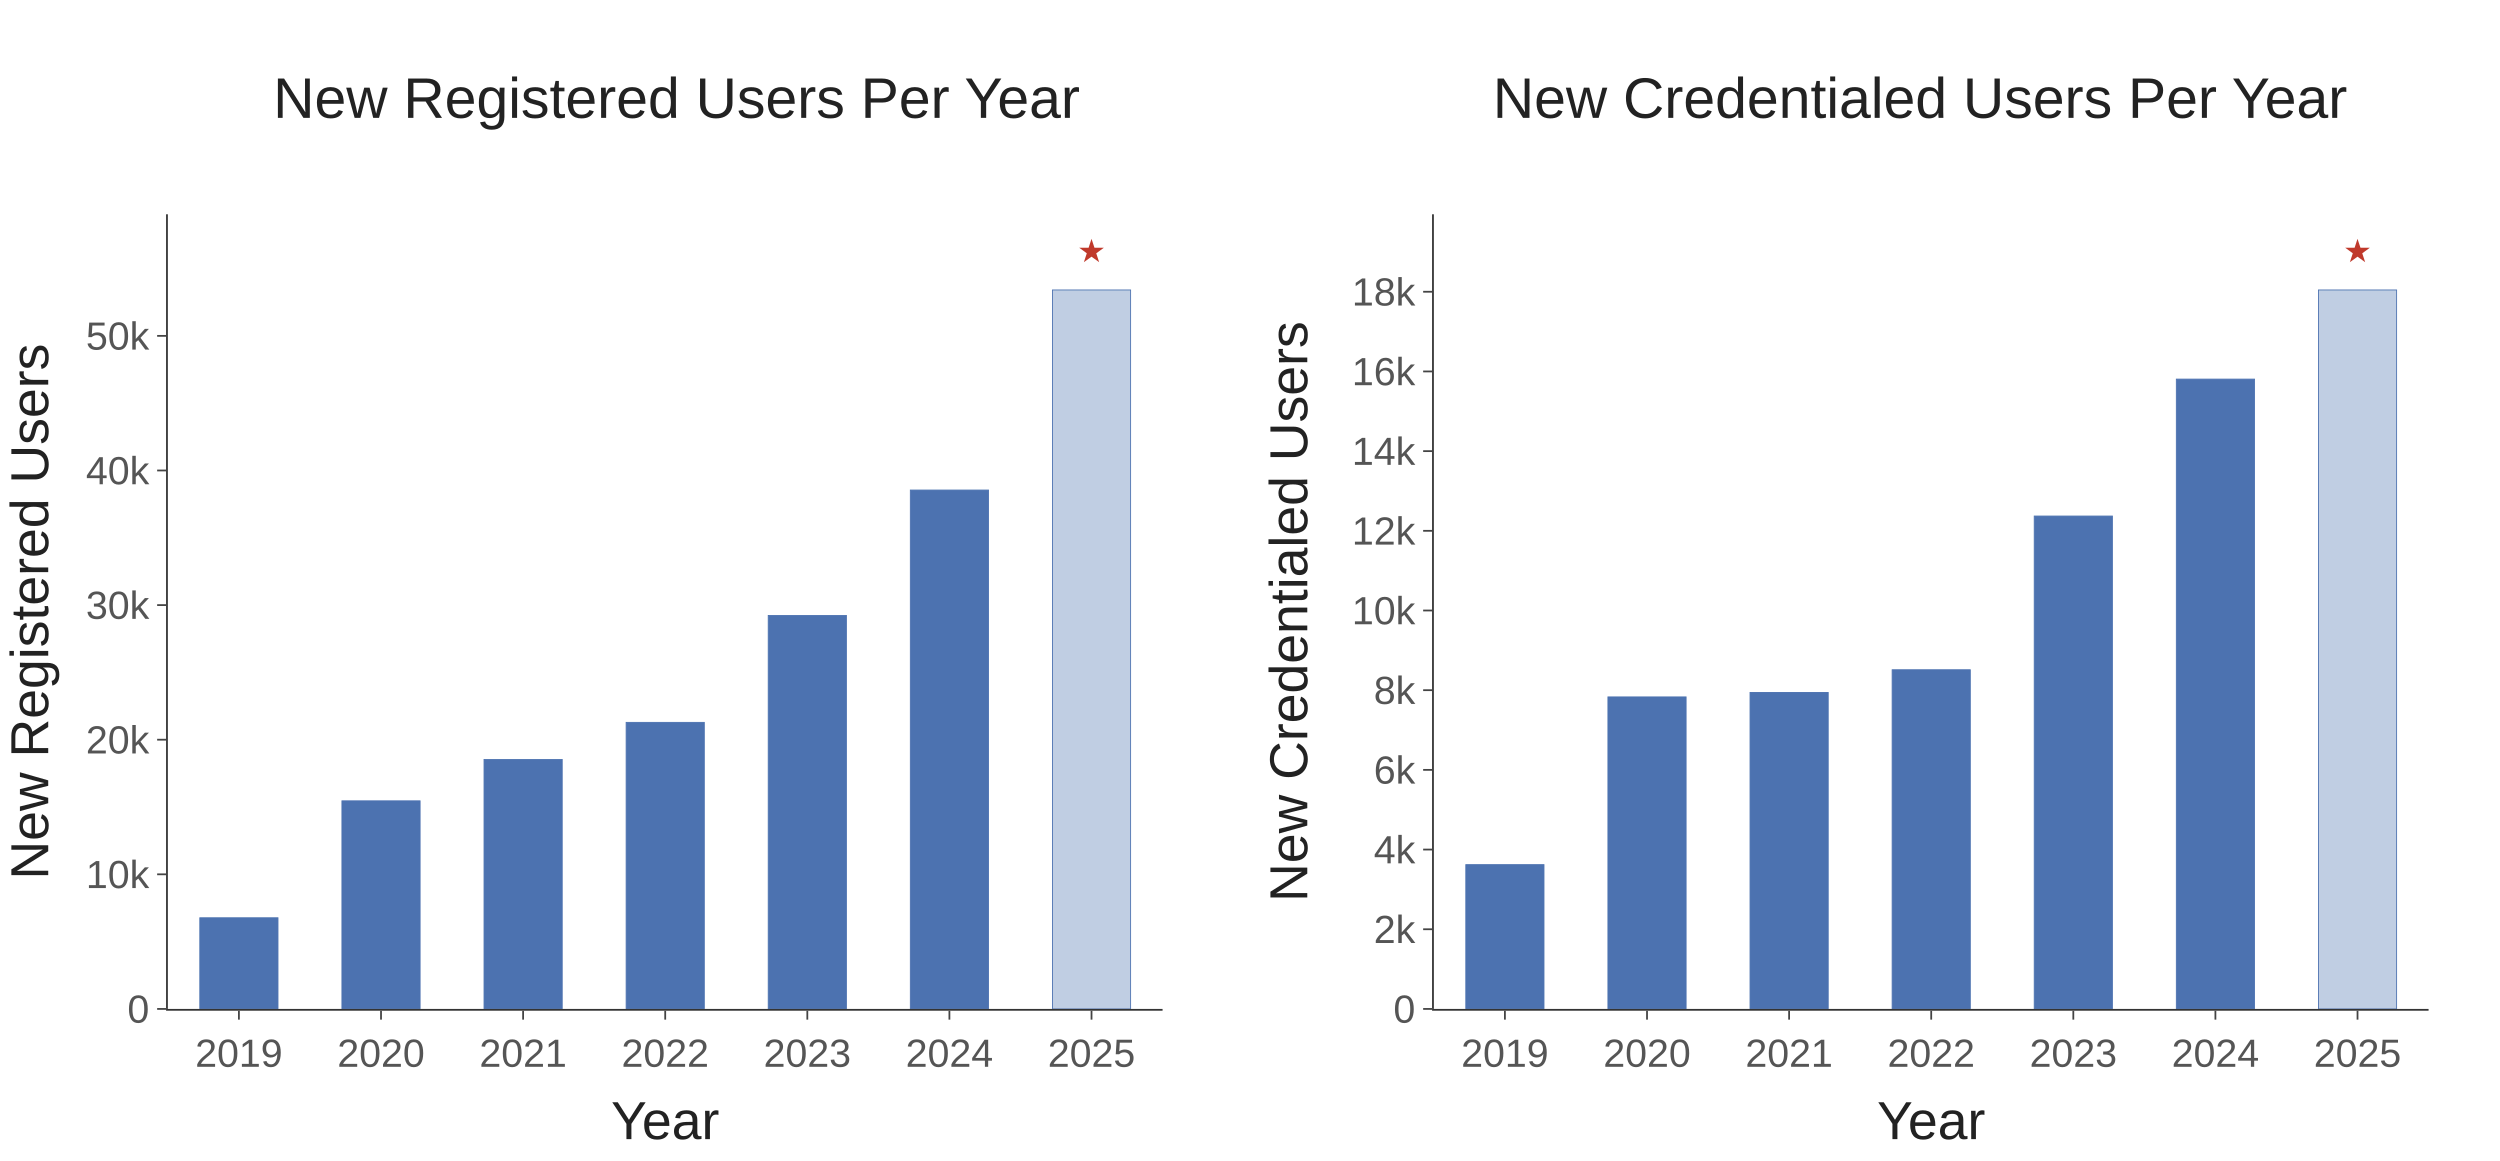
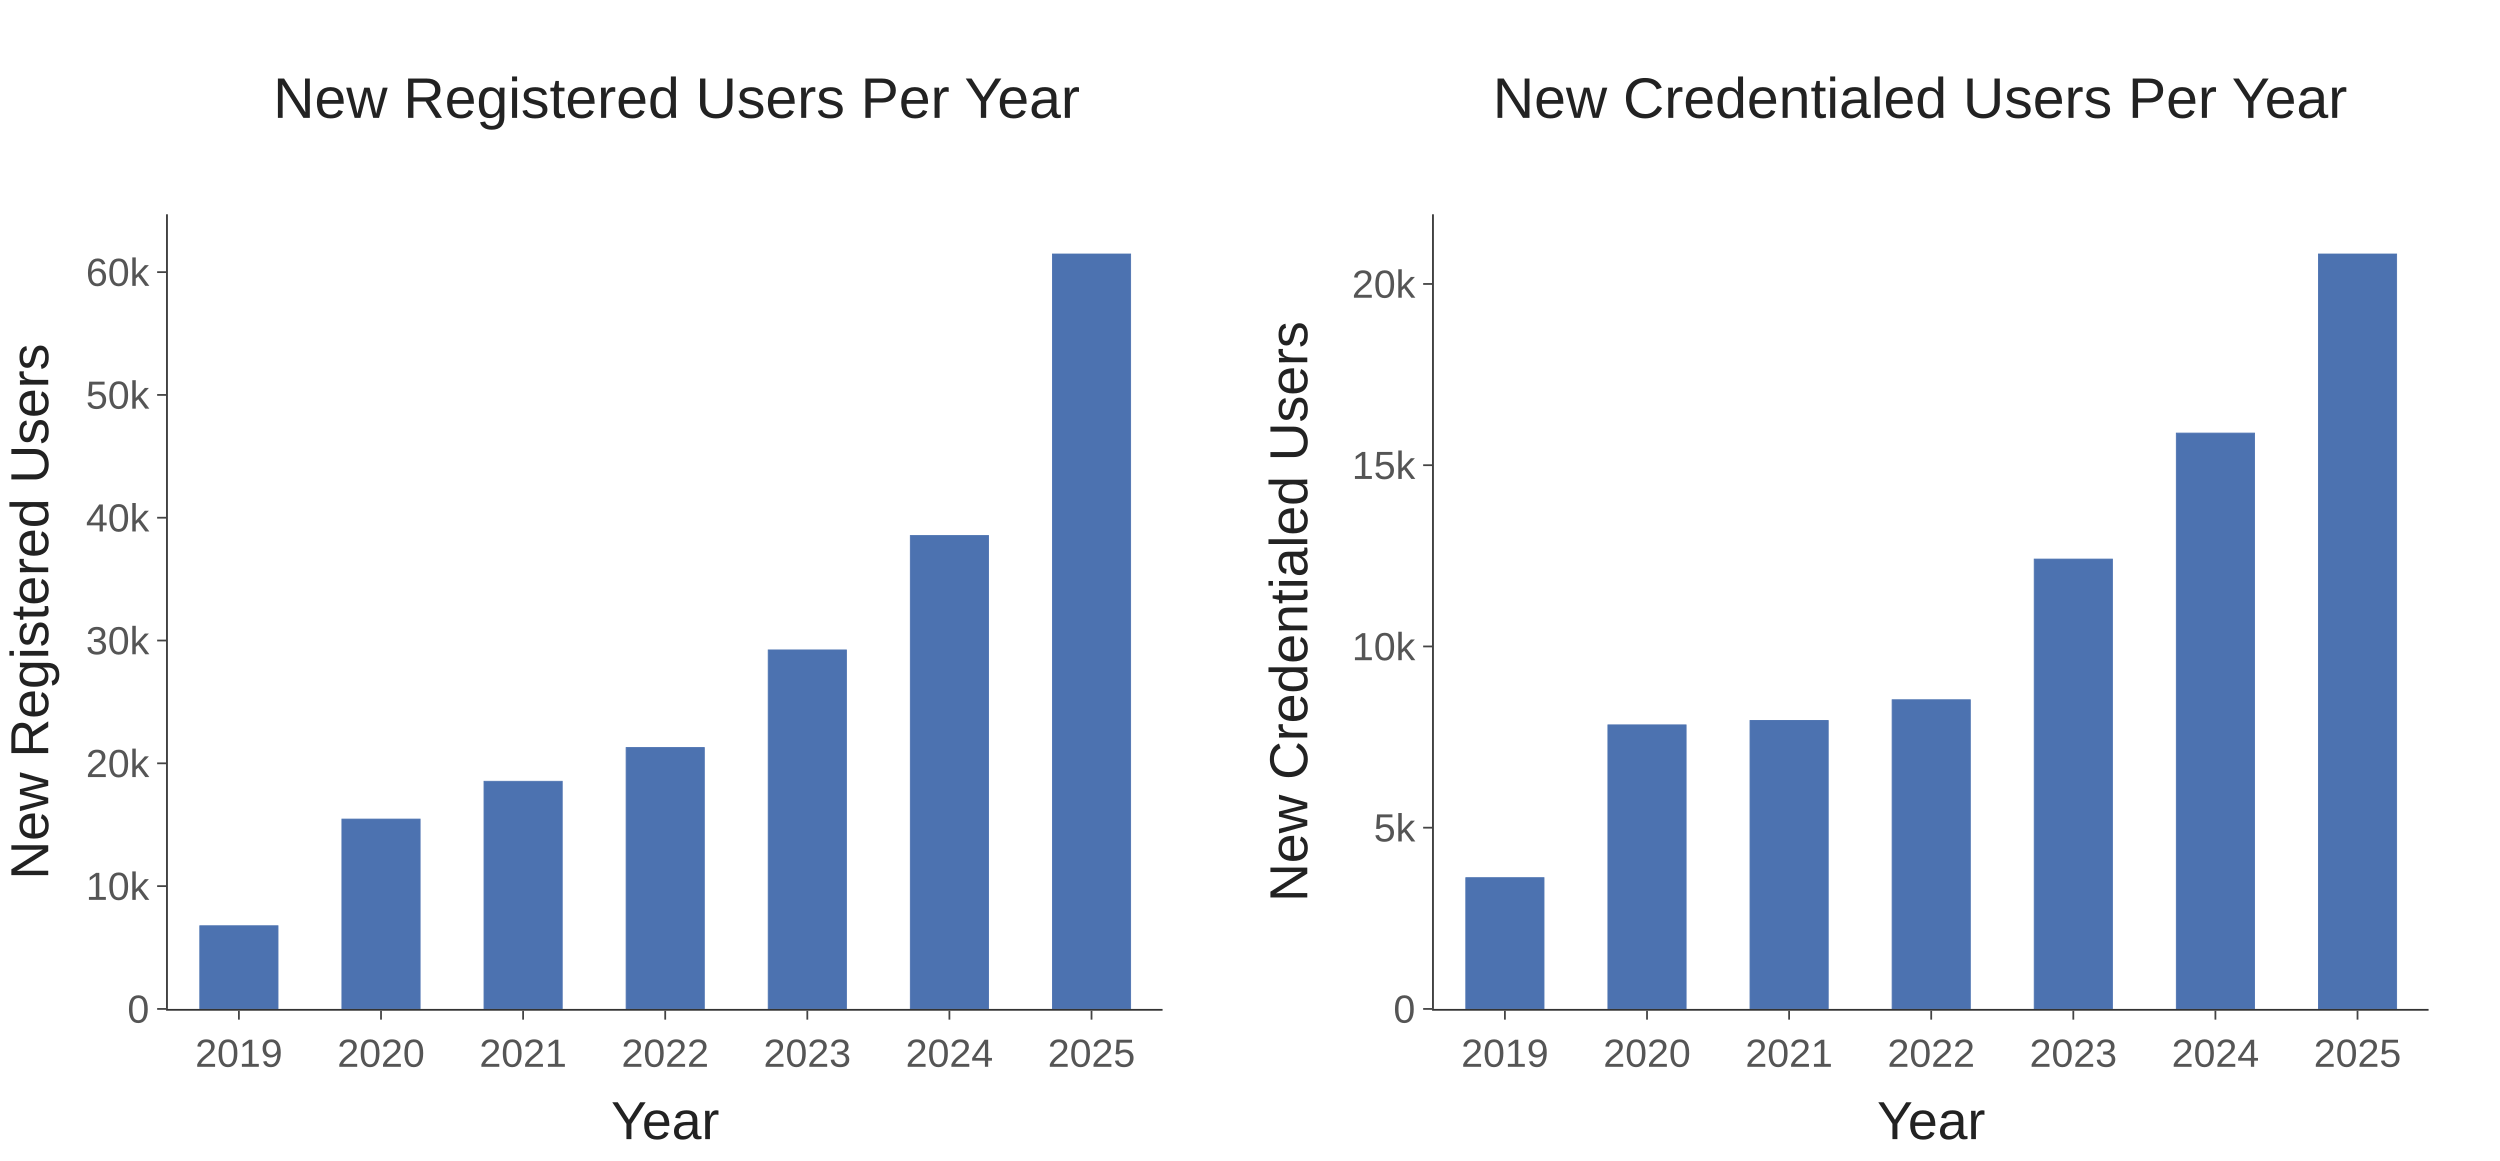
<svg xmlns="http://www.w3.org/2000/svg" class="main-svg" width="1400" height="650" style="" viewBox="0 0 1400 650">
  <rect x="0" y="0" width="1400" height="650" style="fill: rgb(255, 255, 255); fill-opacity: 1;" />
-   <defs id="defs-36086d">
+   <defs id="defs-283d58">
    <g class="clips">
-       <clipPath id="clip36086dxyplot" class="plotclip">
+       <clipPath id="clip283d58xyplot" class="plotclip">
        <rect width="557.04" height="445" />
      </clipPath>
-       <clipPath id="clip36086dx2y2plot" class="plotclip">
+       <clipPath id="clip283d58x2y2plot" class="plotclip">
        <rect width="557.04" height="445" />
      </clipPath>
-       <clipPath class="axesclip" id="clip36086dx">
+       <clipPath class="axesclip" id="clip283d58x">
        <rect x="94" y="0" width="557.04" height="650" />
      </clipPath>
-       <clipPath class="axesclip" id="clip36086dy">
+       <clipPath class="axesclip" id="clip283d58y">
        <rect x="0" y="120" width="1400" height="445" />
      </clipPath>
-       <clipPath class="axesclip" id="clip36086dxy">
+       <clipPath class="axesclip" id="clip283d58xy">
        <rect x="94" y="120" width="557.04" height="445" />
      </clipPath>
-       <clipPath class="axesclip" id="clip36086dy2">
+       <clipPath class="axesclip" id="clip283d58y2">
        <rect x="0" y="120" width="1400" height="445" />
      </clipPath>
-       <clipPath class="axesclip" id="clip36086dxy2">
+       <clipPath class="axesclip" id="clip283d58xy2">
        <rect x="94" y="120" width="557.04" height="445" />
      </clipPath>
-       <clipPath class="axesclip" id="clip36086dx2">
+       <clipPath class="axesclip" id="clip283d58x2">
        <rect x="802.96" y="0" width="557.04" height="650" />
      </clipPath>
-       <clipPath class="axesclip" id="clip36086dx2y">
+       <clipPath class="axesclip" id="clip283d58x2y">
        <rect x="802.96" y="120" width="557.04" height="445" />
      </clipPath>
-       <clipPath class="axesclip" id="clip36086dx2y2">
+       <clipPath class="axesclip" id="clip283d58x2y2">
        <rect x="802.96" y="120" width="557.04" height="445" />
      </clipPath>
    </g>
    <g class="gradients" />
    <g class="patterns" />
  </defs>
  <g class="bglayer" />
  <g class="layer-below">
    <g class="imagelayer" />
    <g class="shapelayer" />
  </g>
  <g class="cartesianlayer">
    <g class="subplot xy">
      <g class="layer-subplot">
        <g class="shapelayer" />
        <g class="imagelayer" />
      </g>
      <g class="minor-gridlayer">
        <g class="x" />
        <g class="y" />
      </g>
      <g class="gridlayer">
        <g class="x" />
        <g class="y" />
      </g>
      <g class="zerolinelayer" />
      <g class="layer-between">
        <g class="shapelayer" />
        <g class="imagelayer" />
      </g>
      <path class="xlines-below" />
      <path class="ylines-below" />
      <g class="overlines-below" />
      <g class="xaxislayer-below" />
      <g class="yaxislayer-below" />
      <g class="overaxes-below" />
      <g class="overplot">
-         <g class="xy" transform="translate(94,120)" clip-path="url(#clip36086dxyplot)">
+         <g class="xy" transform="translate(94,120)" clip-path="url(#clip283d58xyplot)">
          <g class="barlayer mlayer">
            <g class="trace bars" style="opacity: 1;">
              <g class="points">
                <g class="point">
-                   <path d="M17.9,445V393.95H61.67V445Z" style="vector-effect: none; opacity: 1; stroke-width: 0.5px; fill: rgb(76, 114, 176); fill-opacity: 1; stroke: rgb(76, 114, 176); stroke-opacity: 1;" />
-                 </g>
-                 <g class="point">
-                   <path d="M97.48,445V328.47H141.25V445Z" style="vector-effect: none; opacity: 1; stroke-width: 0.5px; fill: rgb(76, 114, 176); fill-opacity: 1; stroke: rgb(76, 114, 176); stroke-opacity: 1;" />
-                 </g>
-                 <g class="point">
-                   <path d="M177.06,445V305.29H220.83V445Z" style="vector-effect: none; opacity: 1; stroke-width: 0.5px; fill: rgb(76, 114, 176); fill-opacity: 1; stroke: rgb(76, 114, 176); stroke-opacity: 1;" />
-                 </g>
-                 <g class="point">
-                   <path d="M256.64,445V284.55H300.4V445Z" style="vector-effect: none; opacity: 1; stroke-width: 0.5px; fill: rgb(76, 114, 176); fill-opacity: 1; stroke: rgb(76, 114, 176); stroke-opacity: 1;" />
-                 </g>
-                 <g class="point">
-                   <path d="M336.21,445V224.64H379.98V445Z" style="vector-effect: none; opacity: 1; stroke-width: 0.5px; fill: rgb(76, 114, 176); fill-opacity: 1; stroke: rgb(76, 114, 176); stroke-opacity: 1;" />
-                 </g>
-                 <g class="point">
-                   <path d="M415.79,445V154.42H459.56V445Z" style="vector-effect: none; opacity: 1; stroke-width: 0.5px; fill: rgb(76, 114, 176); fill-opacity: 1; stroke: rgb(76, 114, 176); stroke-opacity: 1;" />
-                 </g>
-                 <g class="point">
-                   <path d="M495.37,445V42.38H539.14V445Z" style="vector-effect: none; opacity: 1; stroke-width: 0.5px; fill: rgb(76, 114, 176); fill-opacity: 0.35; stroke: rgb(76, 114, 176); stroke-opacity: 1;" />
-                 </g>
-               </g>
-             </g>
-           </g>
-           <g class="scatterlayer mlayer">
-             <g class="trace scatter trace09f8a9" style="stroke-miterlimit: 2; opacity: 1;">
-               <g class="fills" />
-               <g class="errorbars" />
-               <g class="lines" />
-               <g class="points" />
-               <g class="text">
-                 <g class="textpoint" transform="translate(0,4.5)">
-                   <text x="517.25" y="22.25" text-anchor="middle" style="font-family: Arial; font-size: 18px; fill: rgb(192, 57, 43); fill-opacity: 1; white-space: pre;">★</text>
+                   <path d="M17.9,445V398.43H61.67V445Z" style="vector-effect: none; opacity: 1; stroke-width: 0.5px; fill: rgb(76, 114, 176); fill-opacity: 1; stroke: rgb(76, 114, 176); stroke-opacity: 1;" />
+                 </g>
+                 <g class="point">
+                   <path d="M97.48,445V338.69H141.25V445Z" style="vector-effect: none; opacity: 1; stroke-width: 0.5px; fill: rgb(76, 114, 176); fill-opacity: 1; stroke: rgb(76, 114, 176); stroke-opacity: 1;" />
+                 </g>
+                 <g class="point">
+                   <path d="M177.06,445V317.54H220.83V445Z" style="vector-effect: none; opacity: 1; stroke-width: 0.5px; fill: rgb(76, 114, 176); fill-opacity: 1; stroke: rgb(76, 114, 176); stroke-opacity: 1;" />
+                 </g>
+                 <g class="point">
+                   <path d="M256.64,445V298.63H300.4V445Z" style="vector-effect: none; opacity: 1; stroke-width: 0.5px; fill: rgb(76, 114, 176); fill-opacity: 1; stroke: rgb(76, 114, 176); stroke-opacity: 1;" />
+                 </g>
+                 <g class="point">
+                   <path d="M336.21,445V243.97H379.98V445Z" style="vector-effect: none; opacity: 1; stroke-width: 0.5px; fill: rgb(76, 114, 176); fill-opacity: 1; stroke: rgb(76, 114, 176); stroke-opacity: 1;" />
+                 </g>
+                 <g class="point">
+                   <path d="M415.79,445V179.92H459.56V445Z" style="vector-effect: none; opacity: 1; stroke-width: 0.5px; fill: rgb(76, 114, 176); fill-opacity: 1; stroke: rgb(76, 114, 176); stroke-opacity: 1;" />
+                 </g>
+                 <g class="point">
+                   <path d="M495.37,445V22.25H539.14V445Z" style="vector-effect: none; opacity: 1; stroke-width: 0.5px; fill: rgb(76, 114, 176); fill-opacity: 1; stroke: rgb(76, 114, 176); stroke-opacity: 1;" />
                </g>
              </g>
            </g>
          </g>
        </g>
      </g>
      <g class="zerolinelayer-above" />
      <path class="xlines-above crisp" d="M93,565.5H651.04" style="fill: none; stroke-width: 1px; stroke: rgb(51, 51, 51); stroke-opacity: 1;" />
      <path class="ylines-above crisp" d="M93.5,120V565" style="fill: none; stroke-width: 1px; stroke: rgb(51, 51, 51); stroke-opacity: 1;" />
      <g class="overlines-above" />
      <g class="xaxislayer-above">
        <path class="xtick ticks crisp" d="M0,566v5" transform="translate(133.79,0)" style="stroke: rgb(68, 68, 68); stroke-opacity: 1; stroke-width: 1px;" />
        <path class="xtick ticks crisp" d="M0,566v5" transform="translate(213.37,0)" style="stroke: rgb(68, 68, 68); stroke-opacity: 1; stroke-width: 1px;" />
        <path class="xtick ticks crisp" d="M0,566v5" transform="translate(292.94,0)" style="stroke: rgb(68, 68, 68); stroke-opacity: 1; stroke-width: 1px;" />
        <path class="xtick ticks crisp" d="M0,566v5" transform="translate(372.52,0)" style="stroke: rgb(68, 68, 68); stroke-opacity: 1; stroke-width: 1px;" />
        <path class="xtick ticks crisp" d="M0,566v5" transform="translate(452.1,0)" style="stroke: rgb(68, 68, 68); stroke-opacity: 1; stroke-width: 1px;" />
        <path class="xtick ticks crisp" d="M0,566v5" transform="translate(531.67,0)" style="stroke: rgb(68, 68, 68); stroke-opacity: 1; stroke-width: 1px;" />
        <path class="xtick ticks crisp" d="M0,566v5" transform="translate(611.25,0)" style="stroke: rgb(68, 68, 68); stroke-opacity: 1; stroke-width: 1px;" />
        <g class="xtick">
          <text text-anchor="middle" x="0" y="597.4" transform="translate(133.79,0)" style="font-family: Arial; font-size: 22px; fill: rgb(85, 85, 85); fill-opacity: 1; white-space: pre;">2019</text>
        </g>
        <g class="xtick">
          <text text-anchor="middle" x="0" y="597.4" style="font-family: Arial; font-size: 22px; fill: rgb(85, 85, 85); fill-opacity: 1; white-space: pre;" transform="translate(213.37,0)">2020</text>
        </g>
        <g class="xtick">
          <text text-anchor="middle" x="0" y="597.4" style="font-family: Arial; font-size: 22px; fill: rgb(85, 85, 85); fill-opacity: 1; white-space: pre;" transform="translate(292.94,0)">2021</text>
        </g>
        <g class="xtick">
          <text text-anchor="middle" x="0" y="597.4" style="font-family: Arial; font-size: 22px; fill: rgb(85, 85, 85); fill-opacity: 1; white-space: pre;" transform="translate(372.52,0)">2022</text>
        </g>
        <g class="xtick">
          <text text-anchor="middle" x="0" y="597.4" style="font-family: Arial; font-size: 22px; fill: rgb(85, 85, 85); fill-opacity: 1; white-space: pre;" transform="translate(452.1,0)">2023</text>
        </g>
        <g class="xtick">
          <text text-anchor="middle" x="0" y="597.4" style="font-family: Arial; font-size: 22px; fill: rgb(85, 85, 85); fill-opacity: 1; white-space: pre;" transform="translate(531.67,0)">2024</text>
        </g>
        <g class="xtick">
          <text text-anchor="middle" x="0" y="597.4" style="font-family: Arial; font-size: 22px; fill: rgb(85, 85, 85); fill-opacity: 1; white-space: pre;" transform="translate(611.25,0)">2025</text>
        </g>
      </g>
      <g class="yaxislayer-above">
        <path class="ytick ticks crisp" d="M93,0h-5" transform="translate(0,565)" style="stroke: rgb(68, 68, 68); stroke-opacity: 1; stroke-width: 1px;" />
-         <path class="ytick ticks crisp" d="M93,0h-5" transform="translate(0,489.62)" style="stroke: rgb(68, 68, 68); stroke-opacity: 1; stroke-width: 1px;" />
-         <path class="ytick ticks crisp" d="M93,0h-5" transform="translate(0,414.23)" style="stroke: rgb(68, 68, 68); stroke-opacity: 1; stroke-width: 1px;" />
-         <path class="ytick ticks crisp" d="M93,0h-5" transform="translate(0,338.85)" style="stroke: rgb(68, 68, 68); stroke-opacity: 1; stroke-width: 1px;" />
-         <path class="ytick ticks crisp" d="M93,0h-5" transform="translate(0,263.47)" style="stroke: rgb(68, 68, 68); stroke-opacity: 1; stroke-width: 1px;" />
-         <path class="ytick ticks crisp" d="M93,0h-5" transform="translate(0,188.09)" style="stroke: rgb(68, 68, 68); stroke-opacity: 1; stroke-width: 1px;" />
+         <path class="ytick ticks crisp" d="M93,0h-5" transform="translate(0,496.23)" style="stroke: rgb(68, 68, 68); stroke-opacity: 1; stroke-width: 1px;" />
+         <path class="ytick ticks crisp" d="M93,0h-5" transform="translate(0,427.46)" style="stroke: rgb(68, 68, 68); stroke-opacity: 1; stroke-width: 1px;" />
+         <path class="ytick ticks crisp" d="M93,0h-5" transform="translate(0,358.69)" style="stroke: rgb(68, 68, 68); stroke-opacity: 1; stroke-width: 1px;" />
+         <path class="ytick ticks crisp" d="M93,0h-5" transform="translate(0,289.92)" style="stroke: rgb(68, 68, 68); stroke-opacity: 1; stroke-width: 1px;" />
+         <path class="ytick ticks crisp" d="M93,0h-5" transform="translate(0,221.16)" style="stroke: rgb(68, 68, 68); stroke-opacity: 1; stroke-width: 1px;" />
+         <path class="ytick ticks crisp" d="M93,0h-5" transform="translate(0,152.39)" style="stroke: rgb(68, 68, 68); stroke-opacity: 1; stroke-width: 1px;" />
        <g class="ytick">
          <text text-anchor="end" x="83.6" y="7.7" transform="translate(0,565)" style="font-family: Arial; font-size: 22px; fill: rgb(85, 85, 85); fill-opacity: 1; white-space: pre;">0</text>
        </g>
        <g class="ytick">
-           <text text-anchor="end" x="83.6" y="7.7" style="font-family: Arial; font-size: 22px; fill: rgb(85, 85, 85); fill-opacity: 1; white-space: pre;" transform="translate(0,489.62)">10k</text>
-         </g>
-         <g class="ytick">
-           <text text-anchor="end" x="83.6" y="7.7" style="font-family: Arial; font-size: 22px; fill: rgb(85, 85, 85); fill-opacity: 1; white-space: pre;" transform="translate(0,414.23)">20k</text>
-         </g>
-         <g class="ytick">
-           <text text-anchor="end" x="83.6" y="7.7" style="font-family: Arial; font-size: 22px; fill: rgb(85, 85, 85); fill-opacity: 1; white-space: pre;" transform="translate(0,338.85)">30k</text>
-         </g>
-         <g class="ytick">
-           <text text-anchor="end" x="83.6" y="7.7" style="font-family: Arial; font-size: 22px; fill: rgb(85, 85, 85); fill-opacity: 1; white-space: pre;" transform="translate(0,263.47)">40k</text>
-         </g>
-         <g class="ytick">
-           <text text-anchor="end" x="83.6" y="7.7" style="font-family: Arial; font-size: 22px; fill: rgb(85, 85, 85); fill-opacity: 1; white-space: pre;" transform="translate(0,188.09)">50k</text>
+           <text text-anchor="end" x="83.6" y="7.7" style="font-family: Arial; font-size: 22px; fill: rgb(85, 85, 85); fill-opacity: 1; white-space: pre;" transform="translate(0,496.23)">10k</text>
+         </g>
+         <g class="ytick">
+           <text text-anchor="end" x="83.6" y="7.7" style="font-family: Arial; font-size: 22px; fill: rgb(85, 85, 85); fill-opacity: 1; white-space: pre;" transform="translate(0,427.46)">20k</text>
+         </g>
+         <g class="ytick">
+           <text text-anchor="end" x="83.6" y="7.7" style="font-family: Arial; font-size: 22px; fill: rgb(85, 85, 85); fill-opacity: 1; white-space: pre;" transform="translate(0,358.69)">30k</text>
+         </g>
+         <g class="ytick">
+           <text text-anchor="end" x="83.6" y="7.7" style="font-family: Arial; font-size: 22px; fill: rgb(85, 85, 85); fill-opacity: 1; white-space: pre;" transform="translate(0,289.92)">40k</text>
+         </g>
+         <g class="ytick">
+           <text text-anchor="end" x="83.6" y="7.7" style="font-family: Arial; font-size: 22px; fill: rgb(85, 85, 85); fill-opacity: 1; white-space: pre;" transform="translate(0,221.16)">50k</text>
+         </g>
+         <g class="ytick">
+           <text text-anchor="end" x="83.6" y="7.7" style="font-family: Arial; font-size: 22px; fill: rgb(85, 85, 85); fill-opacity: 1; white-space: pre;" transform="translate(0,152.39)">60k</text>
        </g>
      </g>
      <g class="overaxes-above" />
    </g>
    <g class="subplot x2y2">
      <g class="layer-subplot">
        <g class="shapelayer" />
        <g class="imagelayer" />
      </g>
      <g class="minor-gridlayer">
        <g class="x2" />
        <g class="y2" />
      </g>
      <g class="gridlayer">
        <g class="x2" />
        <g class="y2" />
      </g>
      <g class="zerolinelayer" />
      <g class="layer-between">
        <g class="shapelayer" />
        <g class="imagelayer" />
      </g>
      <path class="xlines-below" />
      <path class="ylines-below" />
      <g class="overlines-below" />
      <g class="xaxislayer-below" />
      <g class="yaxislayer-below" />
      <g class="overaxes-below" />
      <g class="overplot">
-         <g class="x2y2" transform="translate(802.96,120)" clip-path="url(#clip36086dx2y2plot)">
+         <g class="x2y2" transform="translate(802.96,120)" clip-path="url(#clip283d58x2y2plot)">
          <g class="barlayer mlayer">
            <g class="trace bars" style="opacity: 1;">
              <g class="points">
                <g class="point">
-                   <path d="M17.9,445V364.21H61.67V445Z" style="vector-effect: none; opacity: 1; stroke-width: 0.5px; fill: rgb(76, 114, 176); fill-opacity: 1; stroke: rgb(76, 114, 176); stroke-opacity: 1;" />
-                 </g>
-                 <g class="point">
-                   <path d="M97.48,445V270.28H141.25V445Z" style="vector-effect: none; opacity: 1; stroke-width: 0.5px; fill: rgb(76, 114, 176); fill-opacity: 1; stroke: rgb(76, 114, 176); stroke-opacity: 1;" />
-                 </g>
-                 <g class="point">
-                   <path d="M177.06,445V267.78H220.83V445Z" style="vector-effect: none; opacity: 1; stroke-width: 0.5px; fill: rgb(76, 114, 176); fill-opacity: 1; stroke: rgb(76, 114, 176); stroke-opacity: 1;" />
-                 </g>
-                 <g class="point">
-                   <path d="M256.64,445V255.06H300.4V445Z" style="vector-effect: none; opacity: 1; stroke-width: 0.5px; fill: rgb(76, 114, 176); fill-opacity: 1; stroke: rgb(76, 114, 176); stroke-opacity: 1;" />
-                 </g>
-                 <g class="point">
-                   <path d="M336.21,445V168.98H379.98V445Z" style="vector-effect: none; opacity: 1; stroke-width: 0.5px; fill: rgb(76, 114, 176); fill-opacity: 1; stroke: rgb(76, 114, 176); stroke-opacity: 1;" />
-                 </g>
-                 <g class="point">
-                   <path d="M415.79,445V92.32H459.56V445Z" style="vector-effect: none; opacity: 1; stroke-width: 0.5px; fill: rgb(76, 114, 176); fill-opacity: 1; stroke: rgb(76, 114, 176); stroke-opacity: 1;" />
-                 </g>
-                 <g class="point">
-                   <path d="M495.37,445V42.38H539.14V445Z" style="vector-effect: none; opacity: 1; stroke-width: 0.5px; fill: rgb(76, 114, 176); fill-opacity: 0.35; stroke: rgb(76, 114, 176); stroke-opacity: 1;" />
-                 </g>
-               </g>
-             </g>
-           </g>
-           <g class="scatterlayer mlayer">
-             <g class="trace scatter trace0c81ad" style="stroke-miterlimit: 2; opacity: 1;">
-               <g class="fills" />
-               <g class="errorbars" />
-               <g class="lines" />
-               <g class="points" />
-               <g class="text">
-                 <g class="textpoint" transform="translate(0,4.5)">
-                   <text x="517.25" y="22.25" text-anchor="middle" style="font-family: Arial; font-size: 18px; fill: rgb(192, 57, 43); fill-opacity: 1; white-space: pre;">★</text>
+                   <path d="M17.9,445V371.5H61.67V445Z" style="vector-effect: none; opacity: 1; stroke-width: 0.5px; fill: rgb(76, 114, 176); fill-opacity: 1; stroke: rgb(76, 114, 176); stroke-opacity: 1;" />
+                 </g>
+                 <g class="point">
+                   <path d="M97.48,445V285.94H141.25V445Z" style="vector-effect: none; opacity: 1; stroke-width: 0.5px; fill: rgb(76, 114, 176); fill-opacity: 1; stroke: rgb(76, 114, 176); stroke-opacity: 1;" />
+                 </g>
+                 <g class="point">
+                   <path d="M177.06,445V283.5H220.83V445Z" style="vector-effect: none; opacity: 1; stroke-width: 0.5px; fill: rgb(76, 114, 176); fill-opacity: 1; stroke: rgb(76, 114, 176); stroke-opacity: 1;" />
+                 </g>
+                 <g class="point">
+                   <path d="M256.64,445V271.87H300.4V445Z" style="vector-effect: none; opacity: 1; stroke-width: 0.5px; fill: rgb(76, 114, 176); fill-opacity: 1; stroke: rgb(76, 114, 176); stroke-opacity: 1;" />
+                 </g>
+                 <g class="point">
+                   <path d="M336.21,445V193.09H379.98V445Z" style="vector-effect: none; opacity: 1; stroke-width: 0.5px; fill: rgb(76, 114, 176); fill-opacity: 1; stroke: rgb(76, 114, 176); stroke-opacity: 1;" />
+                 </g>
+                 <g class="point">
+                   <path d="M415.79,445V122.55H459.56V445Z" style="vector-effect: none; opacity: 1; stroke-width: 0.5px; fill: rgb(76, 114, 176); fill-opacity: 1; stroke: rgb(76, 114, 176); stroke-opacity: 1;" />
+                 </g>
+                 <g class="point">
+                   <path d="M495.37,445V22.25H539.14V445Z" style="vector-effect: none; opacity: 1; stroke-width: 0.5px; fill: rgb(76, 114, 176); fill-opacity: 1; stroke: rgb(76, 114, 176); stroke-opacity: 1;" />
                </g>
              </g>
            </g>
          </g>
        </g>
      </g>
      <g class="zerolinelayer-above" />
      <path class="xlines-above crisp" d="M801.96,565.5H1360" style="fill: none; stroke-width: 1px; stroke: rgb(51, 51, 51); stroke-opacity: 1;" />
      <path class="ylines-above crisp" d="M802.46,120V565" style="fill: none; stroke-width: 1px; stroke: rgb(51, 51, 51); stroke-opacity: 1;" />
      <g class="overlines-above" />
      <g class="xaxislayer-above">
        <path class="x2tick ticks crisp" d="M0,566v5" transform="translate(842.75,0)" style="stroke: rgb(68, 68, 68); stroke-opacity: 1; stroke-width: 1px;" />
        <path class="x2tick ticks crisp" d="M0,566v5" transform="translate(922.33,0)" style="stroke: rgb(68, 68, 68); stroke-opacity: 1; stroke-width: 1px;" />
        <path class="x2tick ticks crisp" d="M0,566v5" transform="translate(1001.9,0)" style="stroke: rgb(68, 68, 68); stroke-opacity: 1; stroke-width: 1px;" />
        <path class="x2tick ticks crisp" d="M0,566v5" transform="translate(1081.48,0)" style="stroke: rgb(68, 68, 68); stroke-opacity: 1; stroke-width: 1px;" />
        <path class="x2tick ticks crisp" d="M0,566v5" transform="translate(1161.06,0)" style="stroke: rgb(68, 68, 68); stroke-opacity: 1; stroke-width: 1px;" />
        <path class="x2tick ticks crisp" d="M0,566v5" transform="translate(1240.63,0)" style="stroke: rgb(68, 68, 68); stroke-opacity: 1; stroke-width: 1px;" />
        <path class="x2tick ticks crisp" d="M0,566v5" transform="translate(1320.21,0)" style="stroke: rgb(68, 68, 68); stroke-opacity: 1; stroke-width: 1px;" />
        <g class="x2tick">
          <text text-anchor="middle" x="0" y="597.4" transform="translate(842.75,0)" style="font-family: Arial; font-size: 22px; fill: rgb(85, 85, 85); fill-opacity: 1; white-space: pre;">2019</text>
        </g>
        <g class="x2tick">
          <text text-anchor="middle" x="0" y="597.4" style="font-family: Arial; font-size: 22px; fill: rgb(85, 85, 85); fill-opacity: 1; white-space: pre;" transform="translate(922.33,0)">2020</text>
        </g>
        <g class="x2tick">
          <text text-anchor="middle" x="0" y="597.4" style="font-family: Arial; font-size: 22px; fill: rgb(85, 85, 85); fill-opacity: 1; white-space: pre;" transform="translate(1001.9,0)">2021</text>
        </g>
        <g class="x2tick">
          <text text-anchor="middle" x="0" y="597.4" style="font-family: Arial; font-size: 22px; fill: rgb(85, 85, 85); fill-opacity: 1; white-space: pre;" transform="translate(1081.48,0)">2022</text>
        </g>
        <g class="x2tick">
          <text text-anchor="middle" x="0" y="597.4" style="font-family: Arial; font-size: 22px; fill: rgb(85, 85, 85); fill-opacity: 1; white-space: pre;" transform="translate(1161.06,0)">2023</text>
        </g>
        <g class="x2tick">
          <text text-anchor="middle" x="0" y="597.4" style="font-family: Arial; font-size: 22px; fill: rgb(85, 85, 85); fill-opacity: 1; white-space: pre;" transform="translate(1240.63,0)">2024</text>
        </g>
        <g class="x2tick">
          <text text-anchor="middle" x="0" y="597.4" style="font-family: Arial; font-size: 22px; fill: rgb(85, 85, 85); fill-opacity: 1; white-space: pre;" transform="translate(1320.21,0)">2025</text>
        </g>
      </g>
      <g class="yaxislayer-above">
        <path class="y2tick ticks crisp" d="M801.96,0h-5" transform="translate(0,565)" style="stroke: rgb(68, 68, 68); stroke-opacity: 1; stroke-width: 1px;" />
-         <path class="y2tick ticks crisp" d="M801.96,0h-5" transform="translate(0,520.38)" style="stroke: rgb(68, 68, 68); stroke-opacity: 1; stroke-width: 1px;" />
-         <path class="y2tick ticks crisp" d="M801.96,0h-5" transform="translate(0,475.75)" style="stroke: rgb(68, 68, 68); stroke-opacity: 1; stroke-width: 1px;" />
-         <path class="y2tick ticks crisp" d="M801.96,0h-5" transform="translate(0,431.13)" style="stroke: rgb(68, 68, 68); stroke-opacity: 1; stroke-width: 1px;" />
-         <path class="y2tick ticks crisp" d="M801.96,0h-5" transform="translate(0,386.5)" style="stroke: rgb(68, 68, 68); stroke-opacity: 1; stroke-width: 1px;" />
-         <path class="y2tick ticks crisp" d="M801.96,0h-5" transform="translate(0,341.88)" style="stroke: rgb(68, 68, 68); stroke-opacity: 1; stroke-width: 1px;" />
-         <path class="y2tick ticks crisp" d="M801.96,0h-5" transform="translate(0,297.26)" style="stroke: rgb(68, 68, 68); stroke-opacity: 1; stroke-width: 1px;" />
-         <path class="y2tick ticks crisp" d="M801.96,0h-5" transform="translate(0,252.63)" style="stroke: rgb(68, 68, 68); stroke-opacity: 1; stroke-width: 1px;" />
-         <path class="y2tick ticks crisp" d="M801.96,0h-5" transform="translate(0,208.01)" style="stroke: rgb(68, 68, 68); stroke-opacity: 1; stroke-width: 1px;" />
-         <path class="y2tick ticks crisp" d="M801.96,0h-5" transform="translate(0,163.38)" style="stroke: rgb(68, 68, 68); stroke-opacity: 1; stroke-width: 1px;" />
+         <path class="y2tick ticks crisp" d="M801.96,0h-5" transform="translate(0,463.5)" style="stroke: rgb(68, 68, 68); stroke-opacity: 1; stroke-width: 1px;" />
+         <path class="y2tick ticks crisp" d="M801.96,0h-5" transform="translate(0,362.01)" style="stroke: rgb(68, 68, 68); stroke-opacity: 1; stroke-width: 1px;" />
+         <path class="y2tick ticks crisp" d="M801.96,0h-5" transform="translate(0,260.51)" style="stroke: rgb(68, 68, 68); stroke-opacity: 1; stroke-width: 1px;" />
+         <path class="y2tick ticks crisp" d="M801.96,0h-5" transform="translate(0,159.02)" style="stroke: rgb(68, 68, 68); stroke-opacity: 1; stroke-width: 1px;" />
        <g class="y2tick">
          <text text-anchor="end" x="792.56" y="7.7" transform="translate(0,565)" style="font-family: Arial; font-size: 22px; fill: rgb(85, 85, 85); fill-opacity: 1; white-space: pre;">0</text>
        </g>
        <g class="y2tick">
-           <text text-anchor="end" x="792.56" y="7.7" style="font-family: Arial; font-size: 22px; fill: rgb(85, 85, 85); fill-opacity: 1; white-space: pre;" transform="translate(0,520.38)">2k</text>
-         </g>
-         <g class="y2tick">
-           <text text-anchor="end" x="792.56" y="7.7" style="font-family: Arial; font-size: 22px; fill: rgb(85, 85, 85); fill-opacity: 1; white-space: pre;" transform="translate(0,475.75)">4k</text>
-         </g>
-         <g class="y2tick">
-           <text text-anchor="end" x="792.56" y="7.7" style="font-family: Arial; font-size: 22px; fill: rgb(85, 85, 85); fill-opacity: 1; white-space: pre;" transform="translate(0,431.13)">6k</text>
-         </g>
-         <g class="y2tick">
-           <text text-anchor="end" x="792.56" y="7.7" style="font-family: Arial; font-size: 22px; fill: rgb(85, 85, 85); fill-opacity: 1; white-space: pre;" transform="translate(0,386.5)">8k</text>
-         </g>
-         <g class="y2tick">
-           <text text-anchor="end" x="792.56" y="7.7" style="font-family: Arial; font-size: 22px; fill: rgb(85, 85, 85); fill-opacity: 1; white-space: pre;" transform="translate(0,341.88)">10k</text>
-         </g>
-         <g class="y2tick">
-           <text text-anchor="end" x="792.56" y="7.7" style="font-family: Arial; font-size: 22px; fill: rgb(85, 85, 85); fill-opacity: 1; white-space: pre;" transform="translate(0,297.26)">12k</text>
-         </g>
-         <g class="y2tick">
-           <text text-anchor="end" x="792.56" y="7.7" style="font-family: Arial; font-size: 22px; fill: rgb(85, 85, 85); fill-opacity: 1; white-space: pre;" transform="translate(0,252.63)">14k</text>
-         </g>
-         <g class="y2tick">
-           <text text-anchor="end" x="792.56" y="7.7" style="font-family: Arial; font-size: 22px; fill: rgb(85, 85, 85); fill-opacity: 1; white-space: pre;" transform="translate(0,208.01)">16k</text>
-         </g>
-         <g class="y2tick">
-           <text text-anchor="end" x="792.56" y="7.7" style="font-family: Arial; font-size: 22px; fill: rgb(85, 85, 85); fill-opacity: 1; white-space: pre;" transform="translate(0,163.38)">18k</text>
+           <text text-anchor="end" x="792.56" y="7.7" style="font-family: Arial; font-size: 22px; fill: rgb(85, 85, 85); fill-opacity: 1; white-space: pre;" transform="translate(0,463.5)">5k</text>
+         </g>
+         <g class="y2tick">
+           <text text-anchor="end" x="792.56" y="7.7" style="font-family: Arial; font-size: 22px; fill: rgb(85, 85, 85); fill-opacity: 1; white-space: pre;" transform="translate(0,362.01)">10k</text>
+         </g>
+         <g class="y2tick">
+           <text text-anchor="end" x="792.56" y="7.7" style="font-family: Arial; font-size: 22px; fill: rgb(85, 85, 85); fill-opacity: 1; white-space: pre;" transform="translate(0,260.51)">15k</text>
+         </g>
+         <g class="y2tick">
+           <text text-anchor="end" x="792.56" y="7.7" style="font-family: Arial; font-size: 22px; fill: rgb(85, 85, 85); fill-opacity: 1; white-space: pre;" transform="translate(0,159.02)">20k</text>
        </g>
      </g>
      <g class="overaxes-above" />
    </g>
  </g>
  <g class="polarlayer" />
  <g class="smithlayer" />
  <g class="ternarylayer" />
  <g class="geolayer" />
  <g class="funnelarealayer" />
  <g class="pielayer" />
  <g class="iciclelayer" />
  <g class="treemaplayer" />
  <g class="sunburstlayer" />
  <g class="glimages" />
-   <defs id="topdefs-36086d">
+   <defs id="topdefs-283d58">
    <g class="clips" />
  </defs>
  <g class="layer-above">
    <g class="imagelayer" />
    <g class="shapelayer" />
  </g>
  <g class="infolayer">
    <g class="g-gtitle" />
    <g class="g-xtitle">
      <text class="xtitle" x="372.52" y="637.9" text-anchor="middle" style="opacity: 1; font-family: Arial; font-size: 30px; fill: rgb(34, 34, 34); fill-opacity: 1; white-space: pre;">Year</text>
    </g>
    <g class="g-x2title">
      <text class="x2title" x="1081.48" y="637.9" text-anchor="middle" style="opacity: 1; font-family: Arial; font-size: 30px; fill: rgb(34, 34, 34); fill-opacity: 1; white-space: pre;">Year</text>
    </g>
    <g class="g-ytitle" transform="translate(3.884766,0)">
      <text class="ytitle" transform="rotate(-90,23.11523,342.5)" x="23.115" y="342.5" text-anchor="middle" style="opacity: 1; font-family: Arial; font-size: 30px; fill: rgb(34, 34, 34); fill-opacity: 1; white-space: pre;">New Registered Users</text>
    </g>
    <g class="g-y2title">
      <text class="y2title" transform="rotate(-90,732.0752,342.5)" x="732.075" y="342.5" text-anchor="middle" style="opacity: 1; font-family: Arial; font-size: 30px; fill: rgb(34, 34, 34); fill-opacity: 1; white-space: pre;">New Credentialed Users</text>
    </g>
    <g class="annotation" data-index="0" style="opacity: 1;">
      <g class="annotation-text-g" transform="rotate(0,378.85,55.5)">
        <g class="cursor-pointer" transform="translate(151,35)">
          <rect class="bg" x="0.5" y="0.5" width="455" height="39" style="stroke-width: 1px; stroke: rgb(0, 0, 0); stroke-opacity: 0; fill: rgb(0, 0, 0); fill-opacity: 0;" />
          <text class="annotation-text" text-anchor="middle" x="227.883" y="31" style="font-family: Arial; font-size: 32px; fill: rgb(34, 34, 34); fill-opacity: 1; white-space: pre;">New Registered Users Per Year</text>
        </g>
      </g>
    </g>
    <g class="annotation" data-index="1" style="opacity: 1;">
      <g class="annotation-text-g" transform="rotate(0,1075.15,55.5)">
        <g class="cursor-pointer" transform="translate(834,35)">
          <rect class="bg" x="0.5" y="0.5" width="482" height="39" style="stroke-width: 1px; stroke: rgb(0, 0, 0); stroke-opacity: 0; fill: rgb(0, 0, 0); fill-opacity: 0;" />
          <text class="annotation-text" text-anchor="middle" x="241.234" y="31" style="font-family: Arial; font-size: 32px; fill: rgb(34, 34, 34); fill-opacity: 1; white-space: pre;">New Credentialed Users Per Year</text>
        </g>
      </g>
    </g>
  </g>
</svg>
